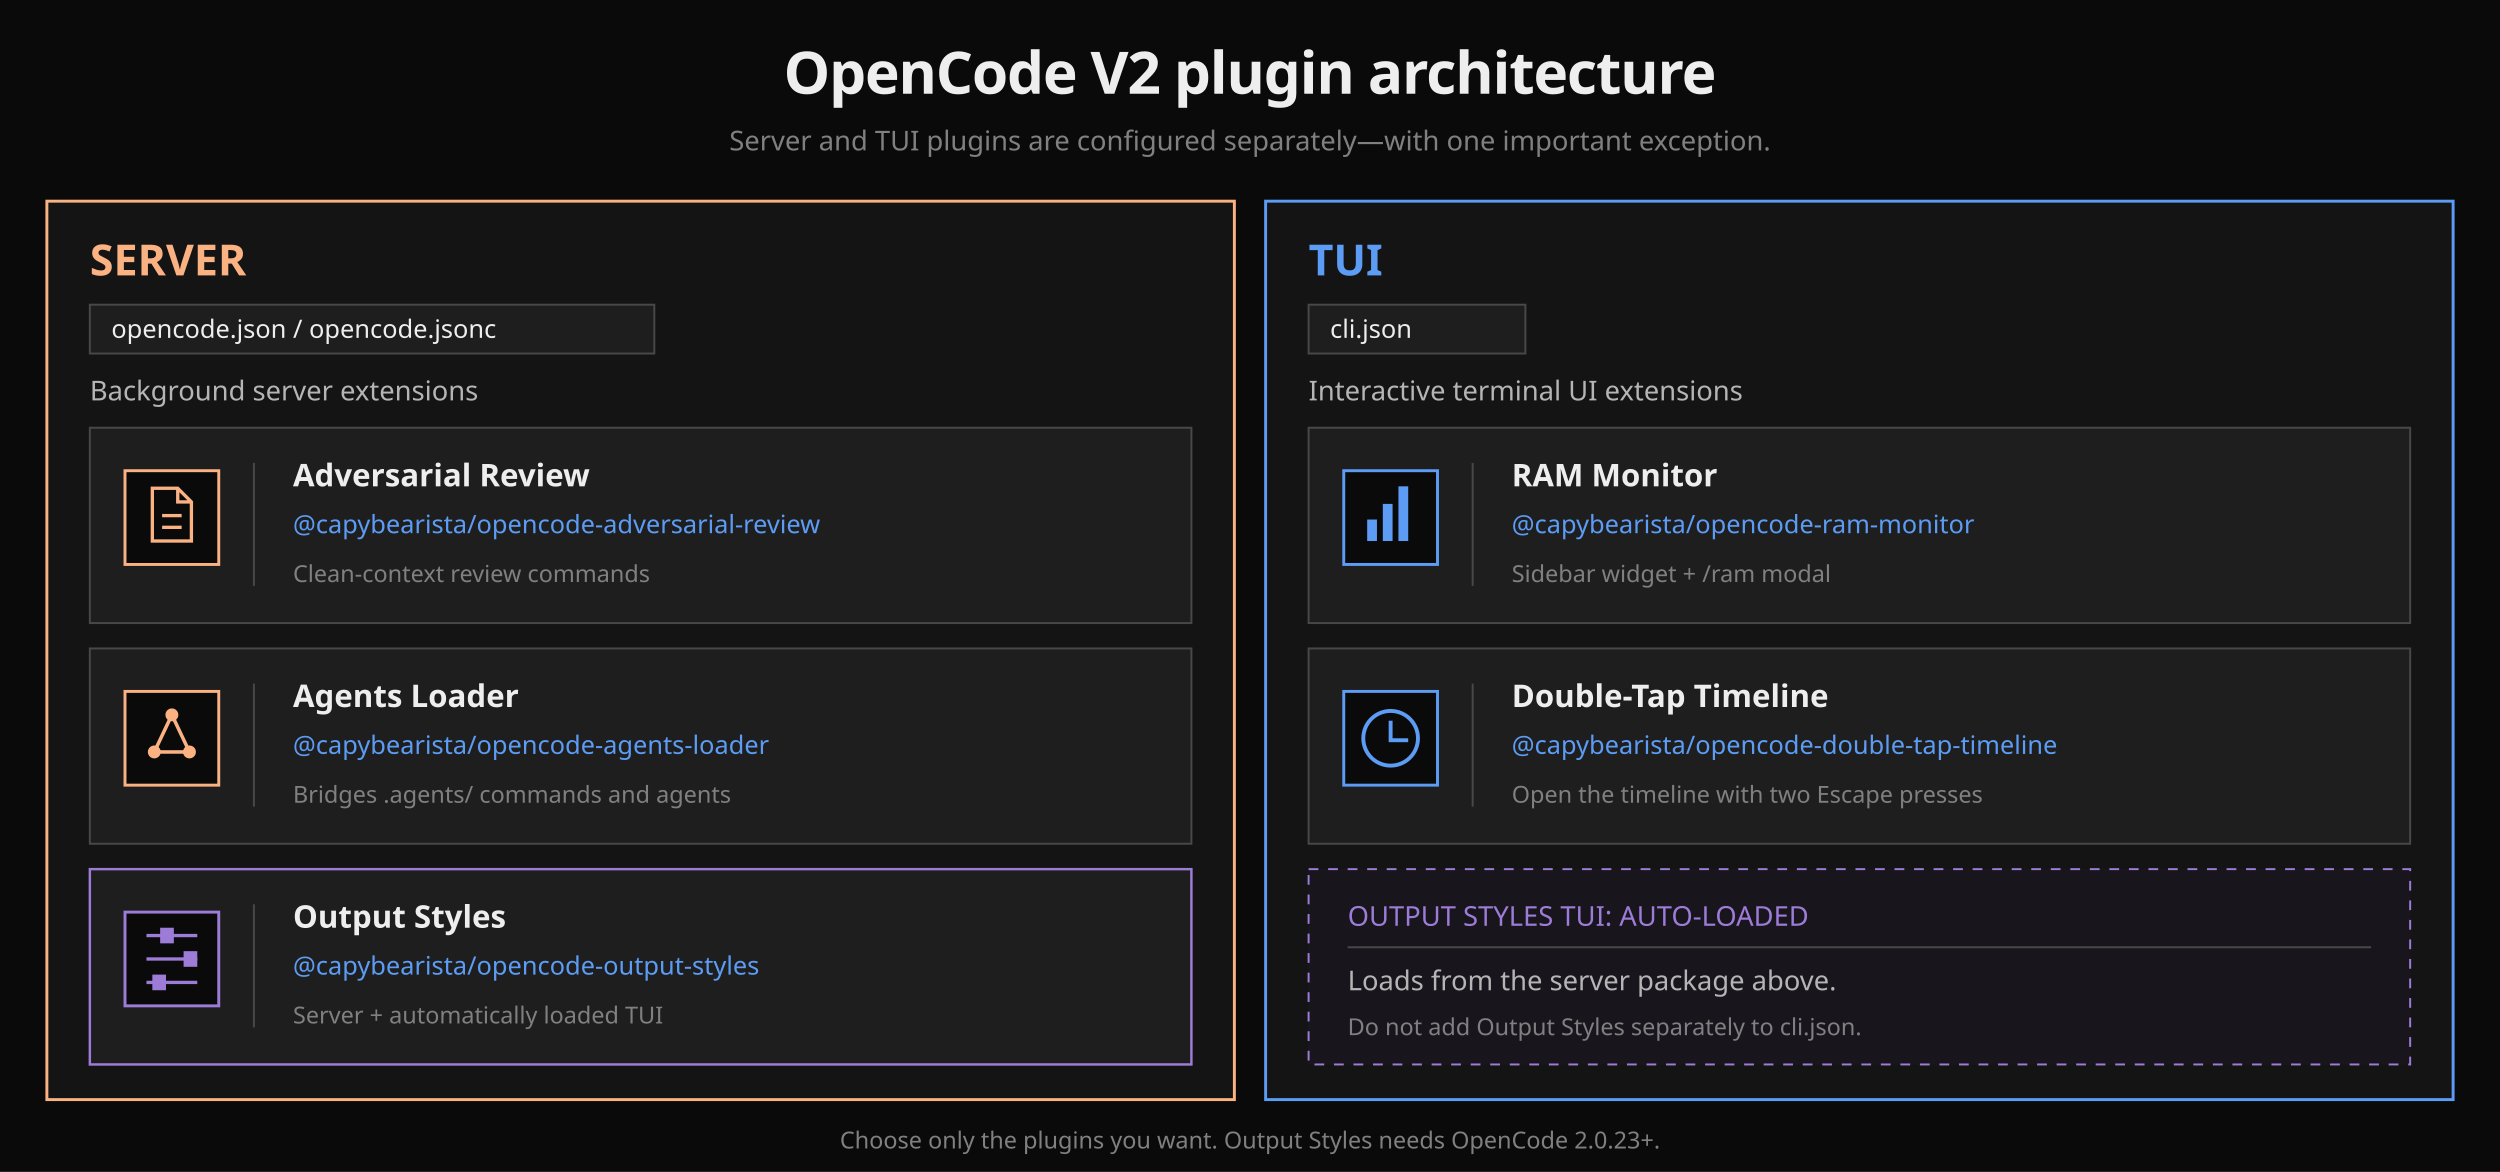
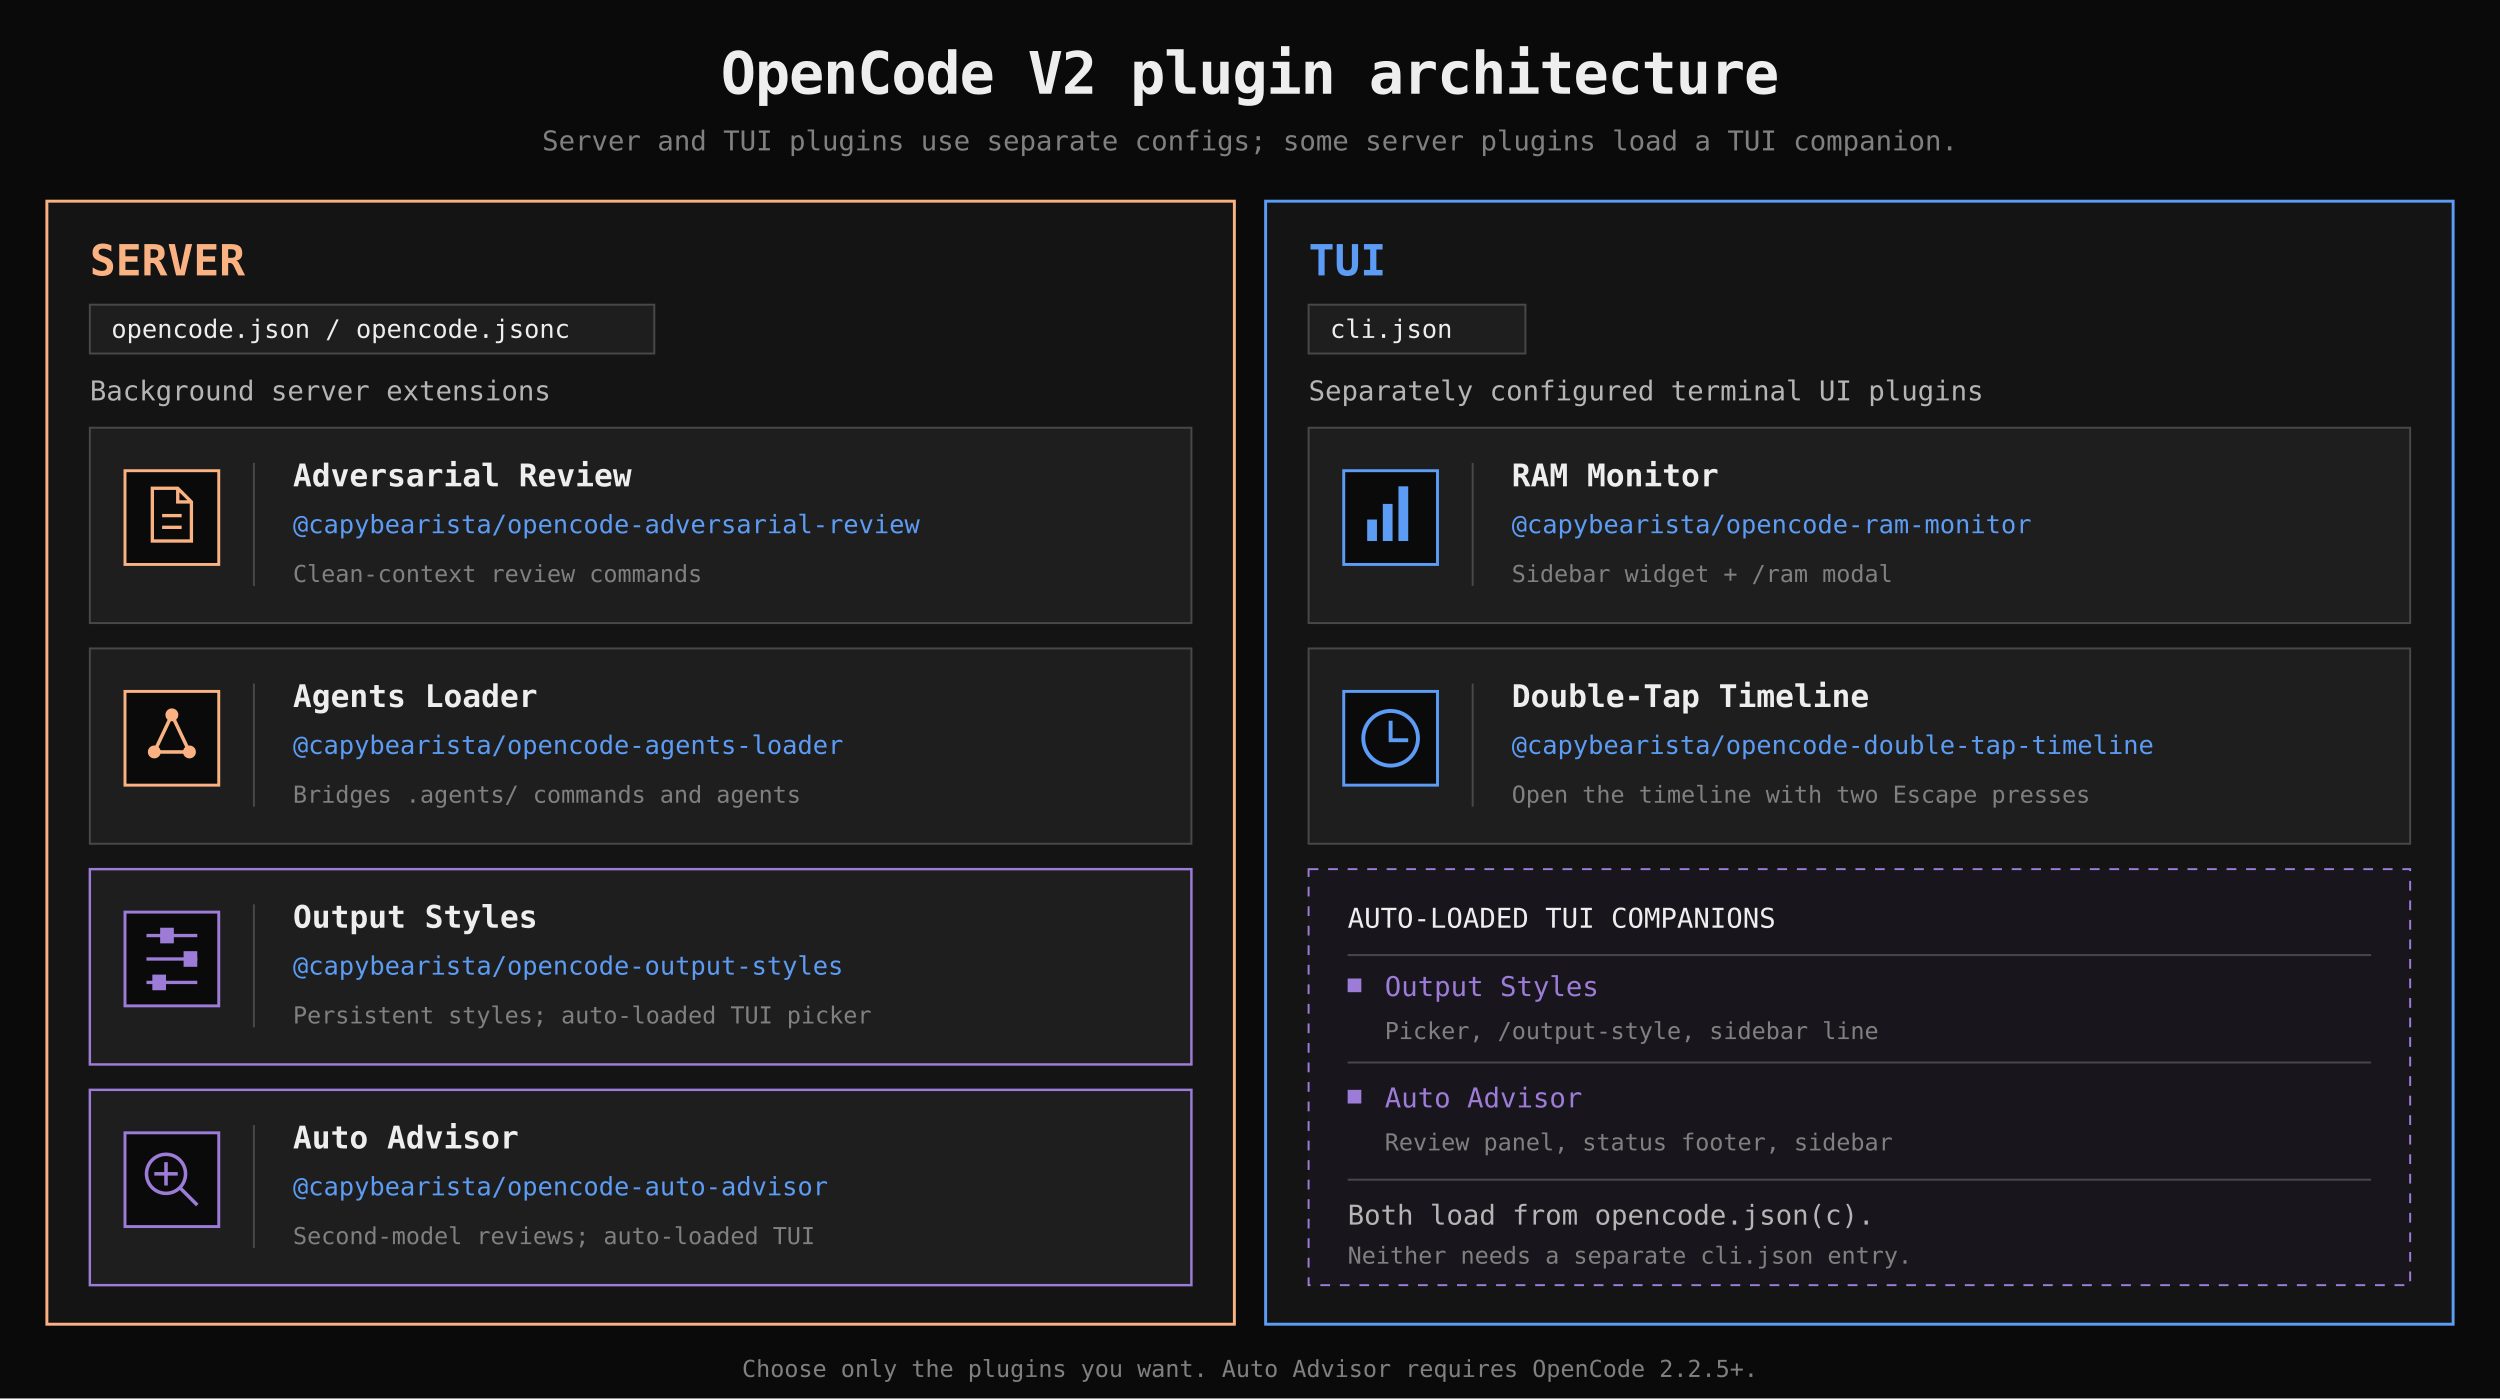
- <svg xmlns="http://www.w3.org/2000/svg" width="1280" height="600" viewBox="0 0 1280 600" role="img" aria-labelledby="diagram-title diagram-desc">
+ <svg xmlns="http://www.w3.org/2000/svg" width="1280" height="716" viewBox="0 0 1280 716" role="img" aria-labelledby="diagram-title diagram-desc">
  <defs>
    <style>
-       text { font-family: "JetBrains Mono"; font-weight: 500; }
+       text { font-family: "JetBrains Mono", monospace; font-weight: 500; }
      .title { font-size: 30px; font-weight: 750; letter-spacing: -0.6px; }
      .subtitle { font-size: 14px; fill: #808080; }
      .section { font-size: 22px; font-weight: 750; }
      .label { font-size: 16px; font-weight: 700; fill: #eeeeee; }
      .body { font-size: 14px; fill: #b5b5b5; }
      .small { font-size: 12px; fill: #808080; }
      .code { font-size: 13px; fill: #eeeeee; }
      .pkg { font-size: 13px; fill: #5c9cf5; }
    </style>
  </defs>
-   <rect width="1280" height="600" fill="#0a0a0a" />
+   <rect width="1280" height="716" fill="#0a0a0a" />
  <text x="640" y="48" class="title" fill="#eeeeee" text-anchor="middle">OpenCode V2 plugin architecture</text>
-   <text x="640" y="77" class="subtitle" text-anchor="middle">Server and TUI plugins are configured separately—with one important exception.</text>
-   <rect x="24" y="103" width="608" height="460" fill="#141414" stroke="#fab283" stroke-width="1.5" />
-   <rect x="648" y="103" width="608" height="460" fill="#141414" stroke="#5c9cf5" stroke-width="1.5" />
+   <text x="640" y="77" class="subtitle" text-anchor="middle">Server and TUI plugins use separate configs; some server plugins load a TUI companion.</text>
+   <rect x="24" y="103" width="608" height="575" fill="#141414" stroke="#fab283" stroke-width="1.5" />
+   <rect x="648" y="103" width="608" height="575" fill="#141414" stroke="#5c9cf5" stroke-width="1.5" />
  <text x="46" y="141" class="section" fill="#fab283">SERVER</text>
  <rect x="46" y="156" width="289" height="25" fill="#1e1e1e" stroke="#484848" />
  <text x="57" y="173" class="code">opencode.json / opencode.jsonc</text>
  <text x="46" y="205" class="body">Background server extensions</text>
  <text x="670" y="141" class="section" fill="#5c9cf5">TUI</text>
  <rect x="670" y="156" width="111" height="25" fill="#1e1e1e" stroke="#484848" />
  <text x="681" y="173" class="code">cli.json</text>
-   <text x="670" y="205" class="body">Interactive terminal UI extensions</text>
+   <text x="670" y="205" class="body">Separately configured terminal UI plugins</text>
  <rect x="46" y="219" width="564" height="100" fill="#1e1e1e" stroke="#484848" />
  <rect x="64" y="241" width="48" height="48" fill="#0a0a0a" stroke="#fab283" stroke-width="1.5" />
  <path d="M78 250 H91 L98 257 V277 H78 Z M91 250 V257 H98 M83 264 H93 M83 270 H93" fill="none" stroke="#fab283" stroke-width="1.7" />
  <path d="M130 237 V300" stroke="#484848" />
  <text x="150" y="249" class="label">Adversarial Review</text>
  <text x="150" y="273" class="pkg">@capybearista/opencode-adversarial-review</text>
  <text x="150" y="298" class="small">Clean-context review commands</text>
  <rect x="46" y="332" width="564" height="100" fill="#1e1e1e" stroke="#484848" />
  <rect x="64" y="354" width="48" height="48" fill="#0a0a0a" stroke="#fab283" stroke-width="1.5" />
  <path d="M88 366 L79 385 L97 385 Z" fill="none" stroke="#fab283" stroke-width="1.8" />
  <circle cx="88" cy="366" r="3.3" fill="#fab283" />
  <circle cx="79" cy="385" r="3.3" fill="#fab283" />
  <circle cx="97" cy="385" r="3.3" fill="#fab283" />
  <path d="M130 350 V413" stroke="#484848" />
  <text x="150" y="362" class="label">Agents Loader</text>
  <text x="150" y="386" class="pkg">@capybearista/opencode-agents-loader</text>
  <text x="150" y="411" class="small">Bridges .agents/ commands and agents</text>
  <rect x="46" y="445" width="564" height="100" fill="#1e1e1e" stroke="#9d7cd8" stroke-width="1.25" />
  <rect x="64" y="467" width="48" height="48" fill="#0a0a0a" stroke="#9d7cd8" stroke-width="1.5" />
  <path d="M75 479 H101 M75 491 H101 M75 503 H101" stroke="#9d7cd8" stroke-width="1.7" />
  <rect x="82" y="475" width="7" height="8" fill="#9d7cd8" />
  <rect x="94" y="487" width="7" height="8" fill="#9d7cd8" />
  <rect x="78" y="499" width="7" height="8" fill="#9d7cd8" />
  <path d="M130 463 V526" stroke="#484848" />
  <text x="150" y="475" class="label">Output Styles</text>
  <text x="150" y="499" class="pkg">@capybearista/opencode-output-styles</text>
-   <text x="150" y="524" class="small">Server + automatically loaded TUI</text>
+   <text x="150" y="524" class="small">Persistent styles; auto-loaded TUI picker</text>
+   <rect x="46" y="558" width="564" height="100" fill="#1e1e1e" stroke="#9d7cd8" stroke-width="1.25" />
+   <rect x="64" y="580" width="48" height="48" fill="#0a0a0a" stroke="#9d7cd8" stroke-width="1.5" />
+   <circle cx="85" cy="601" r="10" fill="none" stroke="#9d7cd8" stroke-width="1.8" />
+   <path d="M92 608 L101 617 M85 595 V607 M79 601 H91" fill="none" stroke="#9d7cd8" stroke-width="1.8" />
+   <path d="M130 576 V639" stroke="#484848" />
+   <text x="150" y="588" class="label">Auto Advisor</text>
+   <text x="150" y="612" class="pkg">@capybearista/opencode-auto-advisor</text>
+   <text x="150" y="637" class="small">Second-model reviews; auto-loaded TUI</text>
  <rect x="670" y="219" width="564" height="100" fill="#1e1e1e" stroke="#484848" />
  <rect x="688" y="241" width="48" height="48" fill="#0a0a0a" stroke="#5c9cf5" stroke-width="1.5" />
  <rect x="700" y="266" width="5" height="11" fill="#5c9cf5" />
  <rect x="708" y="258" width="5" height="19" fill="#5c9cf5" />
  <rect x="716" y="249" width="5" height="28" fill="#5c9cf5" />
  <path d="M754 237 V300" stroke="#484848" />
  <text x="774" y="249" class="label">RAM Monitor</text>
  <text x="774" y="273" class="pkg">@capybearista/opencode-ram-monitor</text>
  <text x="774" y="298" class="small">Sidebar widget + /ram modal</text>
  <rect x="670" y="332" width="564" height="100" fill="#1e1e1e" stroke="#484848" />
  <rect x="688" y="354" width="48" height="48" fill="#0a0a0a" stroke="#5c9cf5" stroke-width="1.5" />
  <circle cx="712" cy="378" r="14" fill="none" stroke="#5c9cf5" stroke-width="2" />
  <path d="M712 369 V379 H721" stroke="#5c9cf5" stroke-width="2" fill="none" />
  <path d="M754 350 V413" stroke="#484848" />
  <text x="774" y="362" class="label">Double-Tap Timeline</text>
  <text x="774" y="386" class="pkg">@capybearista/opencode-double-tap-timeline</text>
  <text x="774" y="411" class="small">Open the timeline with two Escape presses</text>
-   <rect x="670" y="445" width="564" height="100" fill="#18151d" stroke="#9d7cd8" stroke-width="1" stroke-dasharray="5 5" />
-   <text x="690" y="474" fill="#9d7cd8" font-size="14" font-weight="750">OUTPUT STYLES TUI: AUTO-LOADED</text>
-   <path d="M690 485 H1214" stroke="#484848" />
-   <text x="690" y="507" class="body">Loads from the server package above.</text>
-   <text x="690" y="530" class="small">Do not add Output Styles separately to cli.json.</text>
-   <text x="640" y="588" class="small" text-anchor="middle">Choose only the plugins you want. Output Styles needs OpenCode 2.0.23+.</text>
+   <rect x="670" y="445" width="564" height="213" fill="#18151d" stroke="#9d7cd8" stroke-width="1" stroke-dasharray="5 5" />
+   <text x="690" y="475" fill="#eeeeee" font-size="14" font-weight="750">AUTO-LOADED TUI COMPANIONS</text>
+   <path d="M690 489 H1214" stroke="#484848" />
+   <rect x="690" y="501" width="7" height="7" fill="#9d7cd8" />
+   <text x="709" y="510" fill="#9d7cd8" font-size="14" font-weight="700">Output Styles</text>
+   <text x="709" y="532" class="small">Picker, /output-style, sidebar line</text>
+   <path d="M690 544 H1214" stroke="#484848" />
+   <rect x="690" y="558" width="7" height="7" fill="#9d7cd8" />
+   <text x="709" y="567" fill="#9d7cd8" font-size="14" font-weight="700">Auto Advisor</text>
+   <text x="709" y="589" class="small">Review panel, status footer, sidebar</text>
+   <path d="M690 604 H1214" stroke="#484848" />
+   <text x="690" y="627" class="body">Both load from opencode.json(c).</text>
+   <text x="690" y="647" class="small">Neither needs a separate cli.json entry.</text>
+   <text x="640" y="705" class="small" text-anchor="middle">Choose only the plugins you want. Auto Advisor requires OpenCode 2.2.5+.</text>
</svg>
